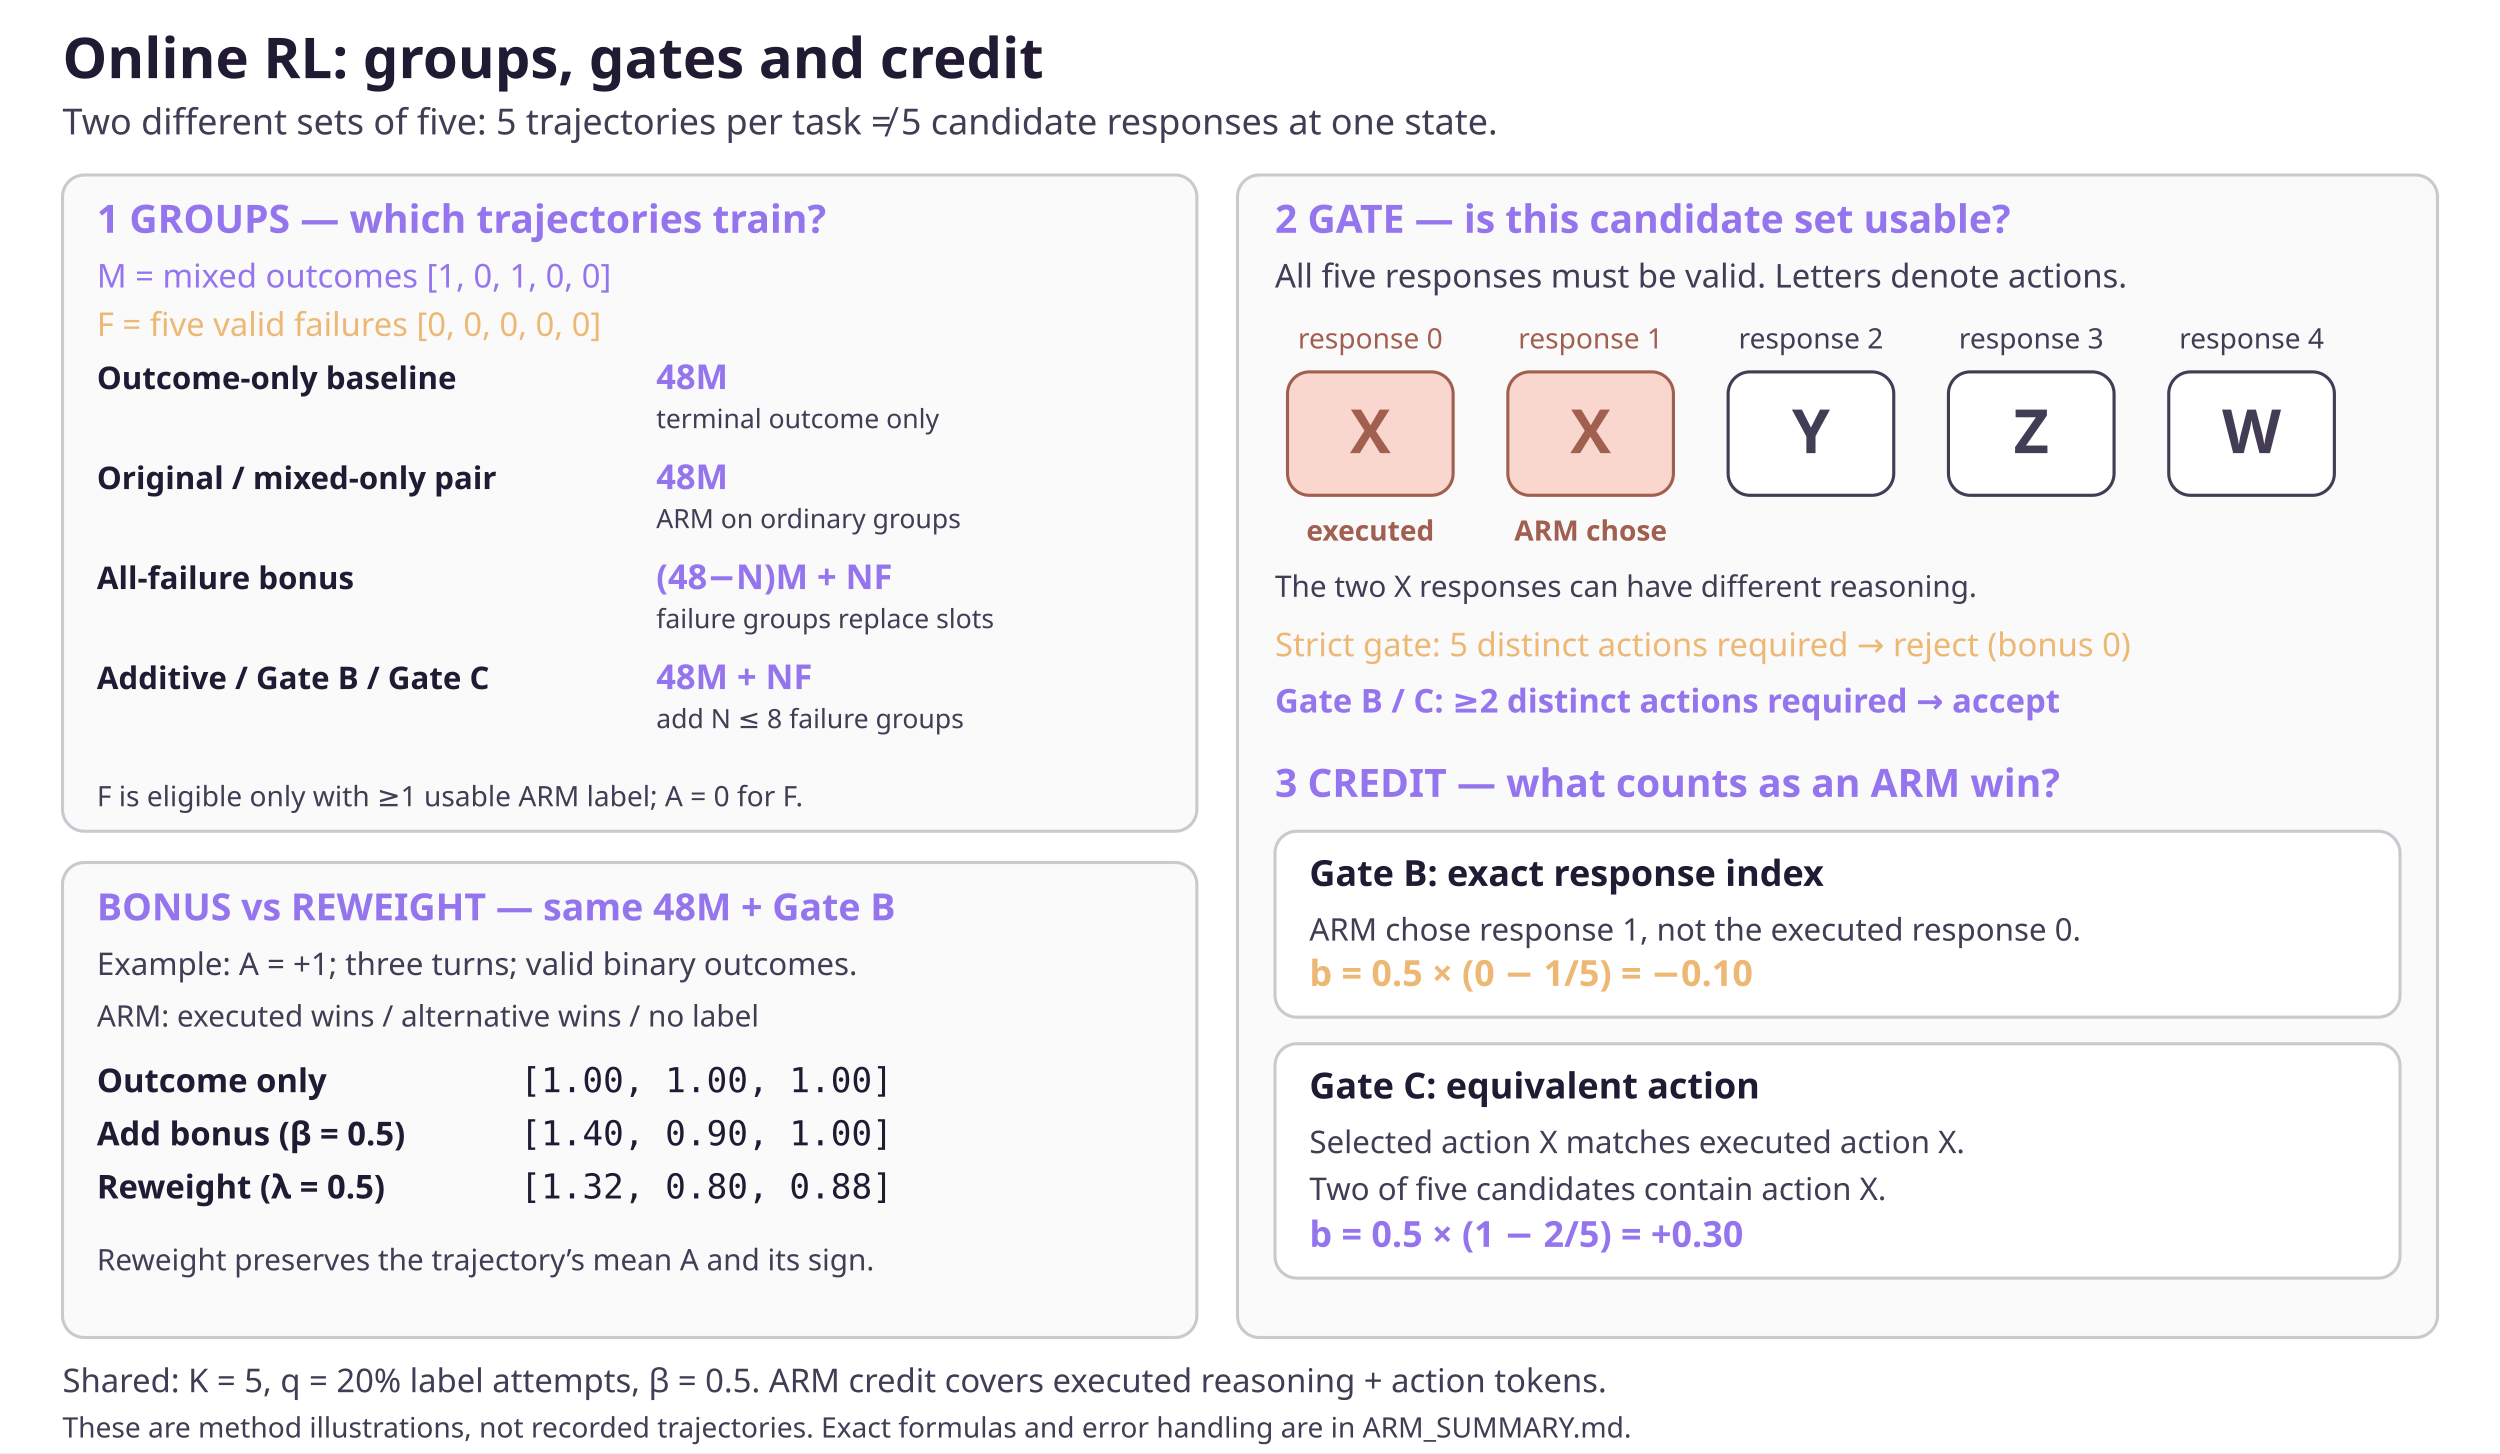
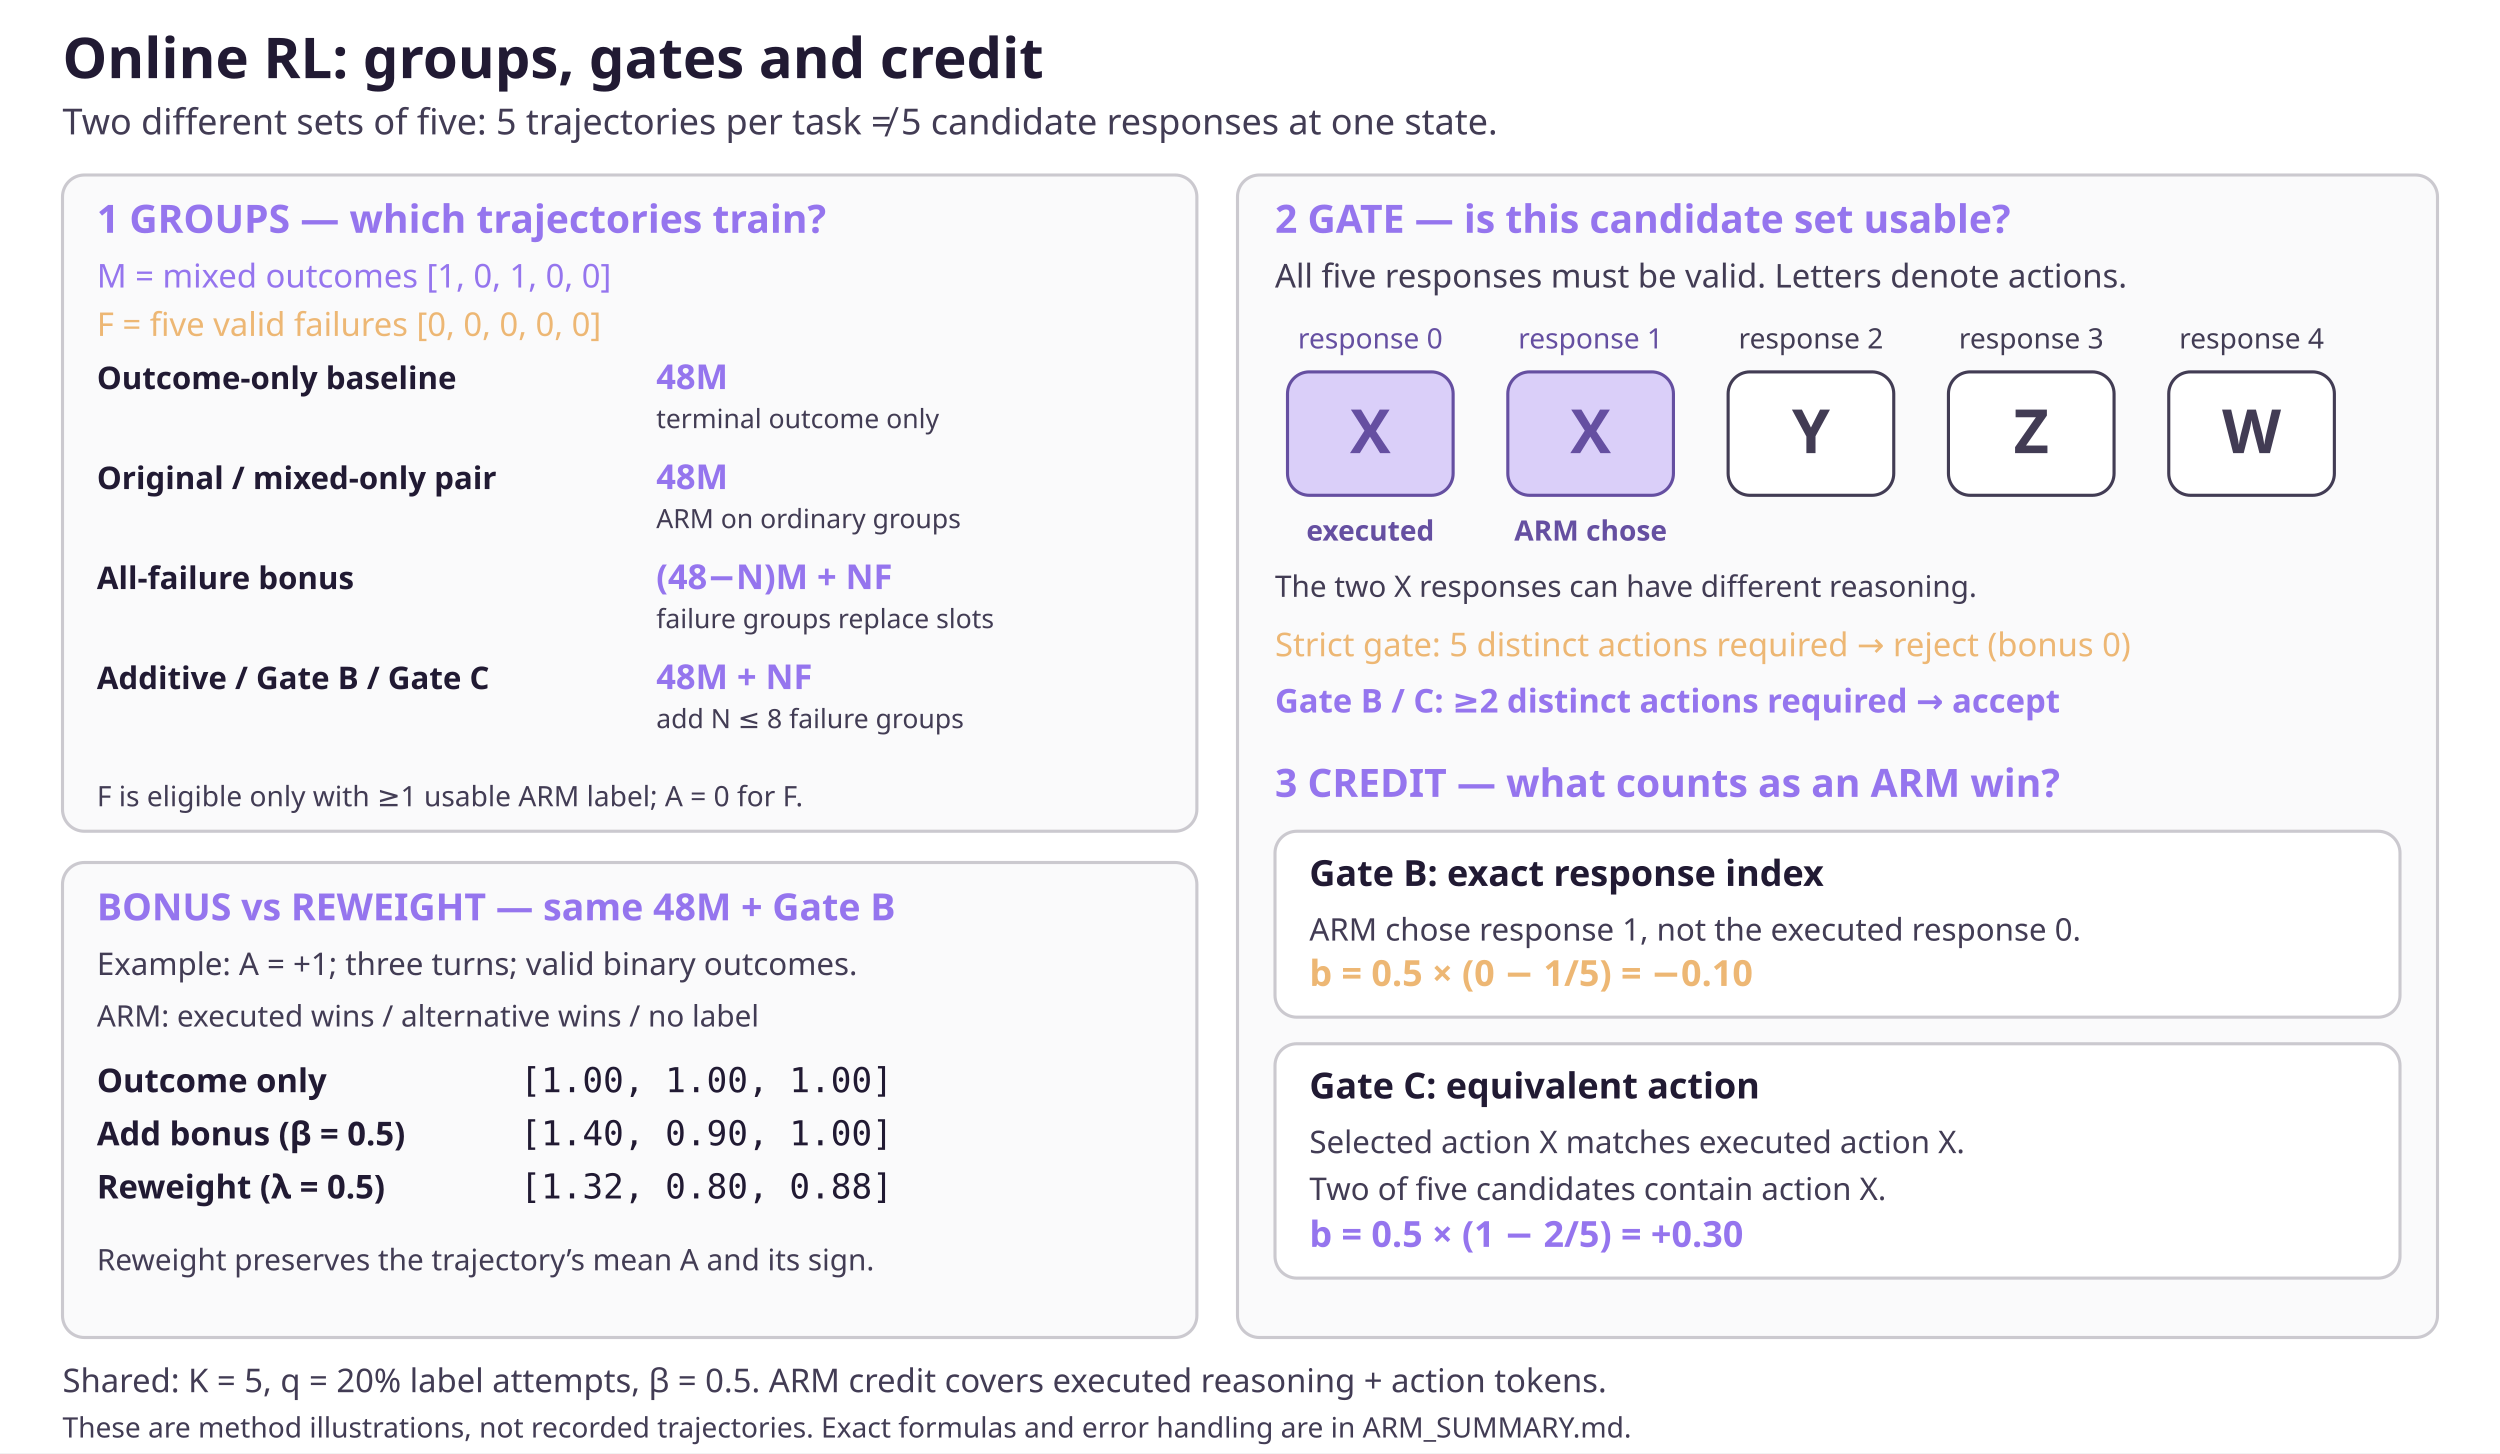
<svg xmlns="http://www.w3.org/2000/svg" width="1600" height="930" viewBox="0 0 1600 930" role="img" aria-labelledby="title desc">
  <style>text{font-family:Albert Sans,sans-serif} .mono{font-family:monospace}</style>
  <defs>
    <marker id="arrow" markerWidth="8" markerHeight="8" refX="6" refY="4" orient="auto">
      <path d="M0,0 L8,4 L0,8" fill="#7C7887" />
    </marker>
  </defs>
  <rect x="0" y="0" width="1600" height="930" rx="0" fill="#fff" stroke="none" stroke-width="2" />
  <text x="40" y="50" font-size="36" fill="#211A33" font-weight="700" text-anchor="start">Online RL: groups, gates and credit</text>
  <text x="40" y="86" font-size="23" fill="#423C54" font-weight="400" text-anchor="start">Two different sets of five: 5 trajectories per task  ≠  5 candidate responses at one state.</text>
  <rect x="40" y="112" width="726" height="420" rx="14" fill="#FAFAFB" stroke="#CBC9CF" stroke-width="2" />
  <text x="62" y="149" font-size="25" fill="#9575EE" font-weight="700" text-anchor="start">1  GROUPS — which trajectories train?</text>
  <text x="62" y="184" font-size="21" fill="#9575EE" font-weight="400" text-anchor="start">M = mixed outcomes [1, 0, 1, 0, 0]</text>
  <text x="62" y="215" font-size="21" fill="#EDB774" font-weight="400" text-anchor="start">F = five valid failures [0, 0, 0, 0, 0]</text>
  <text x="62" y="249" font-size="20" fill="#211A33" font-weight="700" text-anchor="start">Outcome-only baseline</text>
  <text x="420" y="249" font-size="22" fill="#9575EE" font-weight="700" text-anchor="start">48M</text>
  <text x="420" y="274" font-size="17" fill="#423C54" font-weight="400" text-anchor="start">terminal outcome only</text>
  <text x="62" y="313" font-size="20" fill="#211A33" font-weight="700" text-anchor="start">Original / mixed-only pair</text>
  <text x="420" y="313" font-size="22" fill="#9575EE" font-weight="700" text-anchor="start">48M</text>
  <text x="420" y="338" font-size="17" fill="#423C54" font-weight="400" text-anchor="start">ARM on ordinary groups</text>
  <text x="62" y="377" font-size="20" fill="#211A33" font-weight="700" text-anchor="start">All-failure bonus</text>
  <text x="420" y="377" font-size="22" fill="#9575EE" font-weight="700" text-anchor="start">(48−N)M + NF</text>
  <text x="420" y="402" font-size="17" fill="#423C54" font-weight="400" text-anchor="start">failure groups replace slots</text>
  <text x="62" y="441" font-size="20" fill="#211A33" font-weight="700" text-anchor="start">Additive / Gate B / Gate C</text>
  <text x="420" y="441" font-size="22" fill="#9575EE" font-weight="700" text-anchor="start">48M + NF</text>
  <text x="420" y="466" font-size="17" fill="#423C54" font-weight="400" text-anchor="start">add N ≤ 8 failure groups</text>
  <text x="62" y="516" font-size="18" fill="#423C54" font-weight="400" text-anchor="start">F is eligible only with ≥1 usable ARM label; A = 0 for F.</text>
  <rect x="792" y="112" width="768" height="744" rx="14" fill="#FAFAFB" stroke="#CBC9CF" stroke-width="2" />
  <text x="816" y="149" font-size="25" fill="#9575EE" font-weight="700" text-anchor="start">2  GATE — is this candidate set usable?</text>
  <text x="816" y="184" font-size="21" fill="#423C54" font-weight="400" text-anchor="start">All five responses must be valid. Letters denote actions.</text>
-   <text x="877" y="223" font-size="18" fill="#A15F4F" font-weight="400" text-anchor="middle">response 0</text>
-   <rect x="824" y="238" width="106" height="79" rx="14" fill="#F9D6CE" stroke="#A15F4F" stroke-width="2" />
-   <text x="877" y="290" font-size="39" fill="#A15F4F" font-weight="700" text-anchor="middle">X</text>
-   <text x="877" y="346" font-size="18" fill="#A15F4F" font-weight="700" text-anchor="middle">executed</text>
-   <text x="1018" y="223" font-size="18" fill="#A15F4F" font-weight="400" text-anchor="middle">response 1</text>
-   <rect x="965" y="238" width="106" height="79" rx="14" fill="#F9D6CE" stroke="#A15F4F" stroke-width="2" />
-   <text x="1018" y="290" font-size="39" fill="#A15F4F" font-weight="700" text-anchor="middle">X</text>
-   <text x="1018" y="346" font-size="18" fill="#A15F4F" font-weight="700" text-anchor="middle">ARM chose</text>
+   <text x="877" y="223" font-size="18" fill="#654FA1" font-weight="400" text-anchor="middle">response 0</text>
+   <rect x="824" y="238" width="106" height="79" rx="14" fill="#DACFF9" stroke="#654FA1" stroke-width="2" />
+   <text x="877" y="290" font-size="39" fill="#654FA1" font-weight="700" text-anchor="middle">X</text>
+   <text x="877" y="346" font-size="18" fill="#654FA1" font-weight="700" text-anchor="middle">executed</text>
+   <text x="1018" y="223" font-size="18" fill="#654FA1" font-weight="400" text-anchor="middle">response 1</text>
+   <rect x="965" y="238" width="106" height="79" rx="14" fill="#DACFF9" stroke="#654FA1" stroke-width="2" />
+   <text x="1018" y="290" font-size="39" fill="#654FA1" font-weight="700" text-anchor="middle">X</text>
+   <text x="1018" y="346" font-size="18" fill="#654FA1" font-weight="700" text-anchor="middle">ARM chose</text>
  <text x="1159" y="223" font-size="18" fill="#423C54" font-weight="400" text-anchor="middle">response 2</text>
  <rect x="1106" y="238" width="106" height="79" rx="14" fill="#fff" stroke="#423C54" stroke-width="2" />
  <text x="1159" y="290" font-size="39" fill="#423C54" font-weight="700" text-anchor="middle">Y</text>
  <text x="1300" y="223" font-size="18" fill="#423C54" font-weight="400" text-anchor="middle">response 3</text>
  <rect x="1247" y="238" width="106" height="79" rx="14" fill="#fff" stroke="#423C54" stroke-width="2" />
  <text x="1300" y="290" font-size="39" fill="#423C54" font-weight="700" text-anchor="middle">Z</text>
  <text x="1441" y="223" font-size="18" fill="#423C54" font-weight="400" text-anchor="middle">response 4</text>
  <rect x="1388" y="238" width="106" height="79" rx="14" fill="#fff" stroke="#423C54" stroke-width="2" />
  <text x="1441" y="290" font-size="39" fill="#423C54" font-weight="700" text-anchor="middle">W</text>
  <text x="816" y="382" font-size="19" fill="#423C54" font-weight="400" text-anchor="start">The two X responses can have different reasoning.</text>
  <text x="816" y="420" font-size="21" fill="#EDB774" font-weight="400" text-anchor="start">Strict gate: 5 distinct actions required → reject (bonus 0)</text>
  <text x="816" y="456" font-size="21" fill="#9575EE" font-weight="700" text-anchor="start">Gate B / C: ≥2 distinct actions required → accept</text>
  <text x="816" y="510" font-size="25" fill="#9575EE" font-weight="700" text-anchor="start">3  CREDIT — what counts as an ARM win?</text>
  <rect x="816" y="532" width="720" height="119" rx="14" fill="#fff" stroke="#CBC9CF" stroke-width="2" />
  <text x="838" y="567" font-size="23" fill="#211A33" font-weight="700" text-anchor="start">Gate B: exact response index</text>
  <text x="838" y="602" font-size="20" fill="#423C54" font-weight="400" text-anchor="start">ARM chose response 1, not the executed response 0.</text>
  <text x="838" y="631" font-size="23" fill="#EDB774" font-weight="700" text-anchor="start">b = 0.5 × (0 − 1/5) = −0.10</text>
  <rect x="816" y="668" width="720" height="150" rx="14" fill="#fff" stroke="#CBC9CF" stroke-width="2" />
  <text x="838" y="703" font-size="23" fill="#211A33" font-weight="700" text-anchor="start">Gate C: equivalent action</text>
  <text x="838" y="738" font-size="20" fill="#423C54" font-weight="400" text-anchor="start">Selected action X matches executed action X.</text>
  <text x="838" y="768" font-size="20" fill="#423C54" font-weight="400" text-anchor="start">Two of five candidates contain action X.</text>
  <text x="838" y="798" font-size="23" fill="#9575EE" font-weight="700" text-anchor="start">b = 0.5 × (1 − 2/5) = +0.30</text>
  <rect x="40" y="552" width="726" height="304" rx="14" fill="#FAFAFB" stroke="#CBC9CF" stroke-width="2" />
  <text x="62" y="589" font-size="24" fill="#9575EE" font-weight="700" text-anchor="start">BONUS vs REWEIGHT — same 48M + Gate B</text>
  <text x="62" y="624" font-size="20" fill="#423C54" font-weight="400" text-anchor="start">Example: A = +1; three turns; valid binary outcomes.</text>
  <text x="62" y="657" font-size="19" fill="#423C54" font-weight="400" text-anchor="start">ARM: executed wins / alternative wins / no label</text>
  <text x="62" y="699" font-size="21" fill="#211A33" font-weight="700" text-anchor="start">Outcome only</text>
  <text x="333" y="699" font-size="22" fill="#211A33" font-weight="400" text-anchor="start" class="mono">[1.00, 1.00, 1.00]</text>
  <text x="62" y="733" font-size="21" fill="#211A33" font-weight="700" text-anchor="start">Add bonus (β = 0.5)</text>
  <text x="333" y="733" font-size="22" fill="#211A33" font-weight="400" text-anchor="start" class="mono">[1.40, 0.90, 1.00]</text>
  <text x="62" y="767" font-size="21" fill="#211A33" font-weight="700" text-anchor="start">Reweight (λ = 0.5)</text>
  <text x="333" y="767" font-size="22" fill="#211A33" font-weight="400" text-anchor="start" class="mono">[1.32, 0.80, 0.88]</text>
  <text x="62" y="813" font-size="19" fill="#423C54" font-weight="400" text-anchor="start">Reweight preserves the trajectory’s mean A and its sign.</text>
  <text x="40" y="891" font-size="21" fill="#423C54" font-weight="400" text-anchor="start">Shared: K = 5, q = 20% label attempts, β = 0.5. ARM credit covers executed reasoning + action tokens.</text>
  <text x="40" y="920" font-size="18" fill="#423C54" font-weight="400" text-anchor="start">These are method illustrations, not recorded trajectories. Exact formulas and error handling are in ARM_SUMMARY.md.</text>
</svg>
